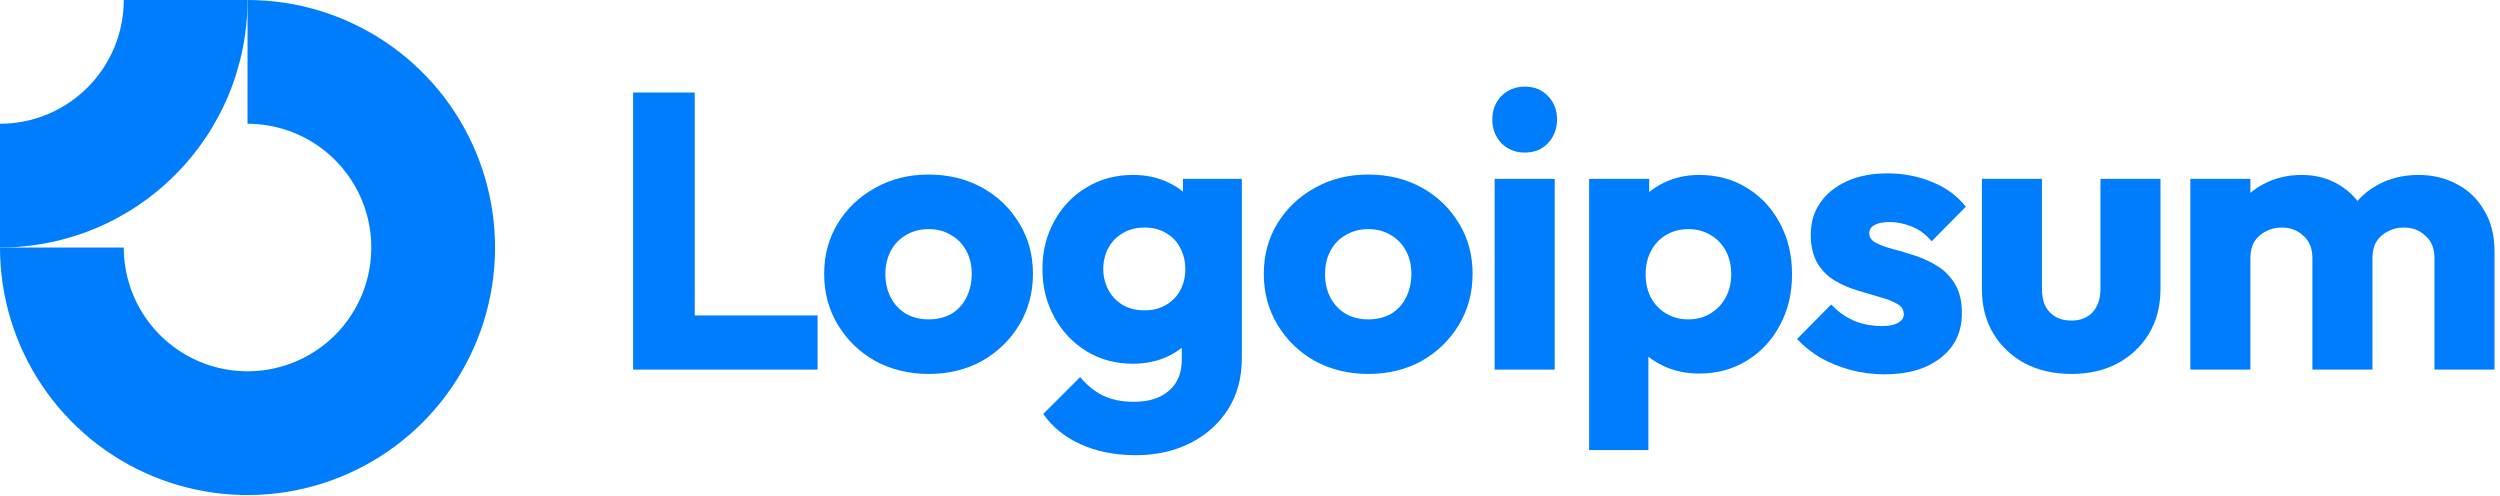
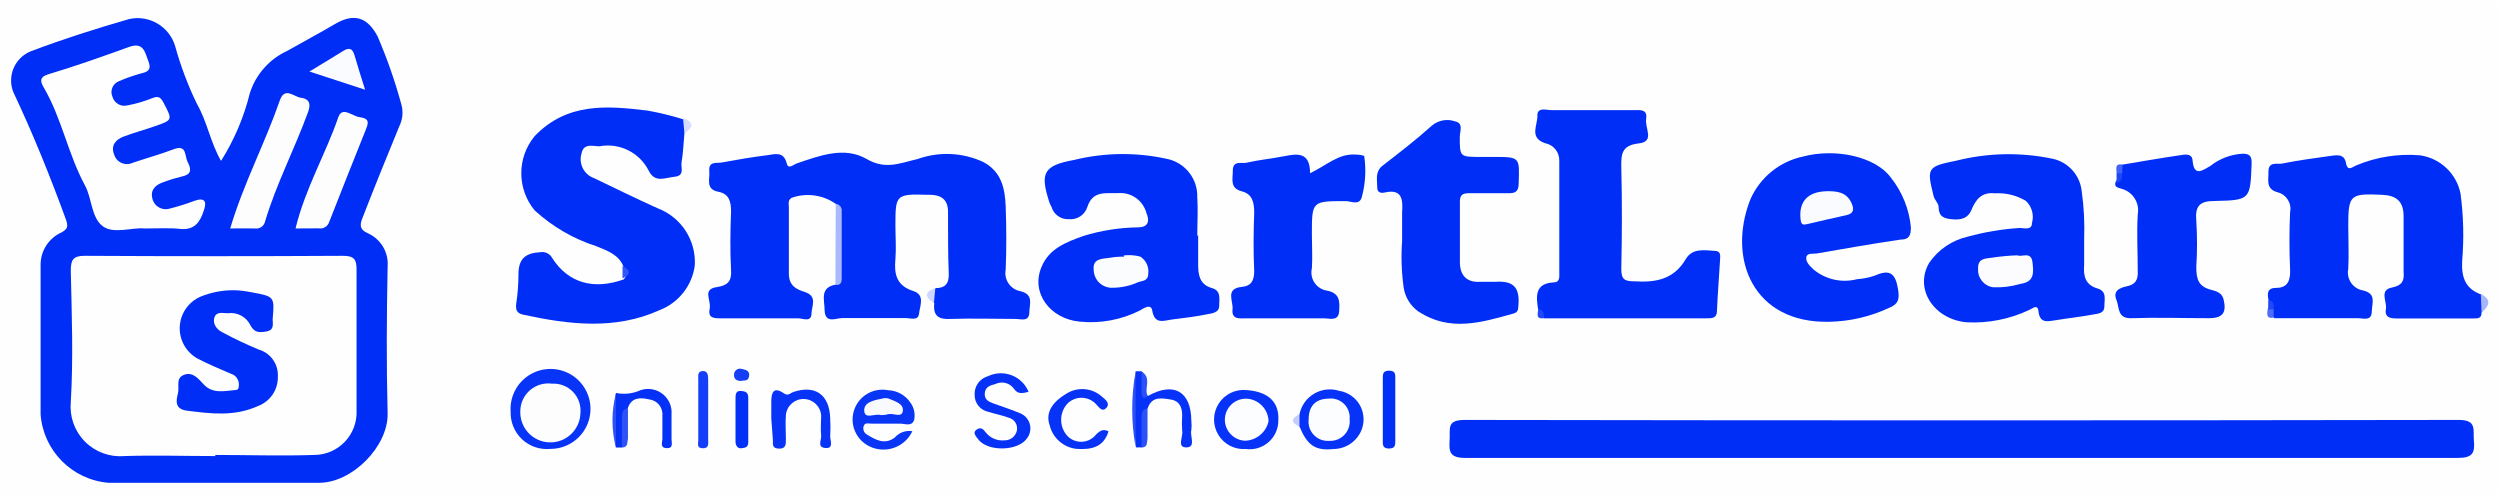
- <svg xmlns="http://www.w3.org/2000/svg" id="logo-87" width="202" height="40" viewBox="0 0 202 40" fill="none">
-   <path class="ccustom" fill-rule="evenodd" clip-rule="evenodd" d="M25.556 11.685C23.911 10.586 21.978 10 20 10V0C23.956 0 27.822 1.173 31.111 3.371C34.4 5.568 36.964 8.692 38.478 12.346C39.991 16.001 40.387 20.022 39.616 23.902C38.844 27.781 36.939 31.345 34.142 34.142C31.345 36.939 27.781 38.844 23.902 39.616C20.022 40.387 16.001 39.991 12.346 38.478C8.692 36.964 5.568 34.4 3.371 31.111C1.173 27.822 0 23.956 0 20H10C10 21.978 10.586 23.911 11.685 25.556C12.784 27.2 14.346 28.482 16.173 29.239C18 29.996 20.011 30.194 21.951 29.808C23.891 29.422 25.672 28.47 27.071 27.071C28.47 25.672 29.422 23.891 29.808 21.951C30.194 20.011 29.996 18 29.239 16.173C28.482 14.346 27.2 12.784 25.556 11.685Z" fill="#007DFC" />
-   <path class="ccustom" fill-rule="evenodd" clip-rule="evenodd" d="M10 1.47023e-06C10 1.313 9.741 2.614 9.239 3.827C8.736 5.04 8 6.142 7.071 7.071C6.142 8 5.04 8.736 3.827 9.239C2.614 9.741 1.313 10 6.15916e-06 10L5.72205e-06 20C2.626 20 5.227 19.483 7.654 18.478C10.08 17.473 12.285 15.999 14.142 14.142C15.999 12.285 17.473 10.08 18.478 7.654C19.483 5.227 20 2.626 20 -3.8147e-06L10 1.47023e-06Z" fill="#007DFC" />
-   <path class="ccustom" d="M125.619 14.453H120.767V29.865H125.619V14.453Z" fill="#007DFC" />
-   <path class="ccustom" d="M121.307 11.567C121.814 12.074 122.448 12.328 123.209 12.328C123.97 12.328 124.594 12.074 125.08 11.567C125.567 11.038 125.81 10.404 125.81 9.664C125.81 8.903 125.567 8.268 125.08 7.761C124.594 7.254 123.97 7 123.209 7C122.448 7 121.814 7.254 121.307 7.761C120.82 8.268 120.577 8.903 120.577 9.664C120.577 10.404 120.82 11.038 121.307 11.567Z" fill="#007DFC" />
-   <path class="ccustom" d="M51.156 29.865V7.476H56.135V25.488H66.061V29.865H51.156Z" fill="#007DFC" />
-   <path class="ccustom" fill-rule="evenodd" clip-rule="evenodd" d="M75.027 30.214C73.442 30.214 72.004 29.865 70.715 29.167C69.446 28.448 68.442 27.476 67.702 26.25C66.962 25.023 66.592 23.649 66.592 22.127C66.592 20.605 66.962 19.241 67.702 18.036C68.442 16.831 69.446 15.88 70.715 15.182C71.983 14.463 73.421 14.104 75.027 14.104C76.634 14.104 78.072 14.453 79.34 15.15C80.609 15.848 81.613 16.81 82.353 18.036C83.093 19.241 83.463 20.605 83.463 22.127C83.463 23.649 83.093 25.023 82.353 26.25C81.613 27.476 80.609 28.448 79.34 29.167C78.072 29.865 76.634 30.214 75.027 30.214ZM75.027 25.806C75.725 25.806 76.338 25.658 76.867 25.362C77.395 25.044 77.797 24.611 78.072 24.061C78.368 23.491 78.516 22.846 78.516 22.127C78.516 21.408 78.368 20.784 78.072 20.256C77.776 19.706 77.364 19.283 76.835 18.987C76.328 18.67 75.725 18.512 75.027 18.512C74.351 18.512 73.748 18.67 73.22 18.987C72.691 19.283 72.279 19.706 71.983 20.256C71.687 20.806 71.539 21.44 71.539 22.159C71.539 22.856 71.687 23.491 71.983 24.061C72.279 24.611 72.691 25.044 73.22 25.362C73.748 25.658 74.351 25.806 75.027 25.806Z" fill="#007DFC" />
-   <path class="ccustom" fill-rule="evenodd" clip-rule="evenodd" d="M87.306 35.89C88.595 36.482 90.086 36.778 91.777 36.778C93.426 36.778 94.896 36.45 96.185 35.795C97.475 35.14 98.49 34.231 99.23 33.068C99.969 31.905 100.34 30.531 100.34 28.945V14.453H95.583V15.488C95.229 15.19 94.827 14.94 94.378 14.738C93.553 14.336 92.612 14.135 91.555 14.135C90.139 14.135 88.881 14.474 87.781 15.15C86.682 15.806 85.815 16.715 85.181 17.877C84.547 19.019 84.23 20.309 84.23 21.746C84.23 23.163 84.547 24.453 85.181 25.615C85.815 26.778 86.682 27.698 87.781 28.374C88.881 29.051 90.139 29.389 91.555 29.389C92.591 29.389 93.532 29.188 94.378 28.787C94.787 28.592 95.157 28.363 95.487 28.099V29.072C95.487 30.15 95.139 30.985 94.441 31.577C93.764 32.169 92.824 32.465 91.619 32.465C90.646 32.465 89.811 32.296 89.113 31.958C88.437 31.62 87.824 31.123 87.274 30.467L84.293 33.448C85.033 34.505 86.037 35.319 87.306 35.89ZM94.219 24.632C93.733 24.928 93.151 25.076 92.475 25.076C91.798 25.076 91.206 24.928 90.699 24.632C90.213 24.336 89.832 23.934 89.557 23.427C89.282 22.899 89.145 22.338 89.145 21.746C89.145 21.112 89.282 20.541 89.557 20.034C89.832 19.526 90.223 19.125 90.731 18.829C91.238 18.533 91.819 18.385 92.475 18.385C93.151 18.385 93.733 18.533 94.219 18.829C94.726 19.125 95.107 19.526 95.361 20.034C95.635 20.541 95.773 21.112 95.773 21.746C95.773 22.381 95.635 22.951 95.361 23.459C95.107 23.945 94.726 24.336 94.219 24.632Z" fill="#007DFC" />
-   <path class="ccustom" fill-rule="evenodd" clip-rule="evenodd" d="M110.551 30.214C108.965 30.214 107.527 29.865 106.238 29.167C104.969 28.448 103.965 27.476 103.225 26.25C102.485 25.023 102.115 23.649 102.115 22.127C102.115 20.605 102.485 19.241 103.225 18.036C103.965 16.831 104.969 15.88 106.238 15.182C107.506 14.463 108.944 14.104 110.551 14.104C112.157 14.104 113.595 14.453 114.863 15.15C116.132 15.848 117.136 16.81 117.876 18.036C118.616 19.241 118.986 20.605 118.986 22.127C118.986 23.649 118.616 25.023 117.876 26.25C117.136 27.476 116.132 28.448 114.863 29.167C113.595 29.865 112.157 30.214 110.551 30.214ZM110.551 25.806C111.248 25.806 111.861 25.658 112.39 25.362C112.918 25.044 113.32 24.611 113.595 24.061C113.891 23.491 114.039 22.846 114.039 22.127C114.039 21.408 113.891 20.784 113.595 20.256C113.299 19.706 112.887 19.283 112.358 18.987C111.851 18.67 111.248 18.512 110.551 18.512C109.874 18.512 109.271 18.67 108.743 18.987C108.214 19.283 107.802 19.706 107.506 20.256C107.21 20.806 107.062 21.44 107.062 22.159C107.062 22.856 107.21 23.491 107.506 24.061C107.802 24.611 108.214 25.044 108.743 25.362C109.271 25.658 109.874 25.806 110.551 25.806Z" fill="#007DFC" />
-   <path class="ccustom" fill-rule="evenodd" clip-rule="evenodd" d="M137.281 30.182C136.246 30.182 135.294 29.981 134.427 29.579C133.971 29.368 133.559 29.116 133.191 28.822V36.366H128.402V14.453H133.254V15.516C133.606 15.228 133.997 14.979 134.427 14.77C135.294 14.347 136.246 14.135 137.281 14.135C138.74 14.135 140.03 14.484 141.15 15.182C142.292 15.88 143.18 16.831 143.814 18.036C144.47 19.241 144.797 20.615 144.797 22.159C144.797 23.702 144.47 25.076 143.814 26.281C143.18 27.486 142.292 28.438 141.15 29.135C140.03 29.833 138.74 30.182 137.281 30.182ZM136.394 25.806C137.091 25.806 137.694 25.647 138.201 25.33C138.73 25.013 139.142 24.579 139.438 24.03C139.734 23.48 139.882 22.856 139.882 22.159C139.882 21.44 139.734 20.806 139.438 20.256C139.142 19.706 138.73 19.283 138.201 18.987C137.694 18.67 137.102 18.512 136.425 18.512C135.749 18.512 135.146 18.67 134.618 18.987C134.11 19.283 133.709 19.706 133.413 20.256C133.117 20.806 132.969 21.44 132.969 22.159C132.969 22.856 133.106 23.48 133.381 24.03C133.677 24.579 134.089 25.013 134.618 25.33C135.146 25.647 135.738 25.806 136.394 25.806Z" fill="#007DFC" />
-   <path class="ccustom" d="M149.546 29.896C150.434 30.129 151.332 30.245 152.241 30.245C154.165 30.245 155.687 29.801 156.808 28.913C157.949 28.026 158.52 26.831 158.52 25.33C158.52 24.357 158.341 23.575 157.981 22.983C157.622 22.37 157.157 21.884 156.586 21.524C156.015 21.165 155.412 20.88 154.778 20.668C154.144 20.457 153.541 20.277 152.971 20.129C152.4 19.981 151.935 19.812 151.575 19.622C151.216 19.431 151.036 19.178 151.036 18.86C151.036 18.564 151.174 18.343 151.448 18.195C151.723 18.025 152.135 17.941 152.685 17.941C153.256 17.941 153.837 18.057 154.429 18.29C155.042 18.522 155.592 18.924 156.078 19.495L158.837 16.704C158.14 15.816 157.231 15.15 156.11 14.706C155.011 14.241 153.806 14.008 152.495 14.008C151.248 14.008 150.159 14.22 149.229 14.643C148.298 15.066 147.579 15.647 147.072 16.387C146.565 17.106 146.311 17.962 146.311 18.956C146.311 19.886 146.491 20.658 146.85 21.271C147.209 21.863 147.675 22.328 148.245 22.666C148.816 23.004 149.419 23.269 150.053 23.459C150.687 23.649 151.29 23.829 151.861 23.998C152.431 24.146 152.897 24.326 153.256 24.537C153.637 24.727 153.827 25.013 153.827 25.393C153.827 25.689 153.668 25.922 153.351 26.091C153.055 26.26 152.622 26.345 152.051 26.345C151.226 26.345 150.465 26.197 149.768 25.901C149.07 25.584 148.467 25.15 147.96 24.601L145.201 27.391C145.73 27.962 146.364 28.47 147.104 28.913C147.865 29.336 148.679 29.664 149.546 29.896Z" fill="#007DFC" />
-   <path class="ccustom" d="M167.368 30.214C165.952 30.214 164.694 29.928 163.595 29.357C162.516 28.765 161.671 27.962 161.058 26.947C160.444 25.911 160.138 24.727 160.138 23.395V14.453H164.99V23.332C164.99 23.86 165.074 24.315 165.244 24.696C165.434 25.076 165.709 25.372 166.068 25.584C166.428 25.795 166.861 25.901 167.368 25.901C168.087 25.901 168.658 25.679 169.081 25.235C169.504 24.77 169.715 24.135 169.715 23.332V14.453H174.567V23.364C174.567 24.717 174.261 25.911 173.647 26.947C173.034 27.962 172.189 28.765 171.11 29.357C170.032 29.928 168.785 30.214 167.368 30.214Z" fill="#007DFC" />
-   <path class="ccustom" d="M181.831 14.453H176.979V29.865H181.831V20.858C181.831 20.33 181.937 19.886 182.148 19.526C182.381 19.167 182.688 18.892 183.068 18.702C183.449 18.491 183.882 18.385 184.368 18.385C185.066 18.385 185.647 18.607 186.112 19.051C186.599 19.474 186.842 20.076 186.842 20.858V29.865H191.694V20.858C191.694 20.33 191.8 19.886 192.011 19.526C192.244 19.167 192.55 18.892 192.931 18.702C193.311 18.491 193.745 18.385 194.231 18.385C194.929 18.385 195.51 18.607 195.975 19.051C196.461 19.474 196.704 20.076 196.704 20.858V29.865H201.557V20.319C201.557 19.03 201.282 17.93 200.732 17.021C200.203 16.091 199.474 15.383 198.544 14.896C197.635 14.389 196.588 14.135 195.404 14.135C194.199 14.135 193.11 14.4 192.138 14.928C191.506 15.265 190.954 15.7 190.481 16.232C190.04 15.675 189.504 15.219 188.871 14.865C188.026 14.379 187.064 14.135 185.986 14.135C184.844 14.135 183.819 14.379 182.91 14.865C182.514 15.067 182.155 15.309 181.831 15.592V14.453Z" fill="#007DFC" />
+ <svg xmlns="http://www.w3.org/2000/svg" id="Layer_1" data-name="Layer 1" viewBox="0 0 202 40">
+   <defs>
+     <style>.cls-1{fill:#fefefe;}.cls-2{fill:#002ef7;}.cls-3{fill:#0734f7;}.cls-4{fill:#0935f7;}.cls-5{fill:#0632f7;}.cls-6{fill:#0633f7;}.cls-7{fill:#0834f7;}.cls-8{fill:#0733f7;}.cls-9{fill:#0531f7;}.cls-10{fill:#022ff7;}.cls-11{fill:#143ef8;}.cls-12{fill:#0330f7;}.cls-13{fill:#aab9fc;}.cls-14{fill:#2c52f8;}.cls-15{fill:#2b51f8;}.cls-16{fill:#153ef7;}.cls-17{fill:#a5b5fc;}.cls-18{fill:#ced6fd;}.cls-19{fill:#d5dcfd;}.cls-20{fill:#3055f8;}.cls-21{fill:#c4cefc;}.cls-22{fill:#2048f8;}.cls-23{fill:#4c6cf9;}.cls-24{fill:#2047f8;}.cls-25{fill:#1e46f7;}.cls-26{fill:#4062f8;}.cls-27{fill:#fdfdfe;}.cls-28{fill:#fafbfe;}.cls-29{fill:#fcfcfe;}.cls-30{fill:#fbfcfe;}.cls-31{fill:#f9fafe;}.cls-32{fill:#fcfdfe;}.cls-33{fill:#012ef7;}</style>
+   </defs>
+   <path class="cls-1" d="M1690,1330q-49.92,0-99.85,0c-.94,0-1.15-.21-1.15-1.15q.06-18.91,0-37.83c0-.85.17-1,1-1q100,0,200,0c.85,0,1,.17,1,1q-.06,19,0,38c0,.85-.17,1-1,1Q1740,1330,1690,1330Z" transform="translate(-1589 -1290)" />
+   <path class="cls-2" d="M1606.86,1303a18.67,18.67,0,0,0,2.33-5.48,5.63,5.63,0,0,1,3-3.4c1.29-.73,2.6-1.43,3.88-2.18,1.55-.91,2.62-.55,3.44,1a41.58,41.58,0,0,1,1.91,5.46,2.47,2.47,0,0,1-.16,1.81c-1,2.44-2,4.89-2.94,7.32-.24.59-.33,1,.43,1.33a2.71,2.71,0,0,1,1.57,2.69c-.08,4-.1,7.9,0,11.85.06,2.66-2.86,5.62-5.55,5.61-5.66,0-11.32,0-17,0a6,6,0,0,1-5.49-5.52c0-4,0-8.07,0-12.1a2.86,2.86,0,0,1,1.71-2.62c.46-.27.53-.45.35-1-1.28-3.51-2.69-7-4.27-10.34a2.55,2.55,0,0,1,1.4-3.28c2.64-1,5.33-1.85,8-2.62a3.17,3.17,0,0,1,3.68,2.19,27.3,27.3,0,0,0,1.75,4.65C1605.75,1299.85,1606,1301.51,1606.86,1303Z" transform="translate(-1589 -1290)" />
+   <path class="cls-2" d="M1747.49,1327c-13.37,0-26.73,0-40.1,0-1.27,0-1.32-.52-1.26-1.45s-.27-1.62,1.23-1.62q40.16.07,80.32,0c1.48,0,1.13.83,1.21,1.65.09,1-.08,1.42-1.3,1.42C1774.22,1327,1760.86,1327,1747.49,1327Z" transform="translate(-1589 -1290)" />
+   <path class="cls-2" d="M1656.53,1306.47a3.94,3.94,0,0,0-3.56-.49c-.34.21-.23.5-.23.76,0,1.79,0,3.58,0,5.36,0,1,.62,1.28,1.25,1.48,1.09.34.6,1.12.58,1.73,0,.77-.7.41-1.07.41-2.08,0-4.16,0-6.24,0-.54,0-1.08,0-.92-.75s-.66-1.6.62-1.78c.83-.13,1.17-.46,1.11-1.37-.09-1.58-.06-3.16,0-4.74,0-.81-.17-1.41-1-1.58-1.09-.2-.7-1-.76-1.67-.07-.84.61-.62,1-.7,1.23-.22,2.45-.44,3.69-.59.61-.08,1.32-.34,1.57.67.12.52.56.07.8,0,1.86-.64,3.87-1.4,5.66-.36,1.55.9,2.73.31,4.11,0a7,7,0,0,1,5.33.25c1.46.79,1.73,2.14,1.79,3.57.06,1.7.07,3.41,0,5.11a1.49,1.49,0,0,0,1.19,1.75c1.08.26.74,1,.72,1.68,0,.83-.67.56-1.11.56-1.75,0-3.5-.06-5.24,0-1,.06-1.44-.26-1.33-1.27a.89.89,0,0,1,.11-1.22c.75,0,1.09-.35,1.06-1.17-.07-1.65-.05-3.31-.06-5,0-.94-.51-1.35-1.4-1.37h-.25c-2.56-.08-2.6,0-2.6,2.45,0,.91.07,1.83,0,2.74-.12,1.22.09,2.15,1.43,2.58,1,.31.54,1.21.48,1.83s-.72.35-1.11.36c-1.7,0-3.4,0-5.1,0-.5,0-1.37.48-1.42-.61,0-.85-.44-1.87.93-2.1a3.1,3.1,0,0,0,.22-2C1656.68,1309.48,1657,1308,1656.53,1306.47Z" transform="translate(-1589 -1290)" />
+   <path class="cls-2" d="M1644.3,1300.77c-.07.78-.1,1.58-.23,2.35-.07.42.28,1.07-.55,1.16s-1.58.51-2.09-.46a3.7,3.7,0,0,0-4-2c-.52,0-1.27-.28-1.44.57a1.62,1.62,0,0,0,1,2c1.71.82,3.42,1.66,5.15,2.44a4.65,4.65,0,0,1,3,4.61,4.5,4.5,0,0,1-2.85,3.62c-3.58,1.62-7.3,1.17-11,.37-.53-.11-.64-.39-.58-.89a15.53,15.53,0,0,0,.18-2.36c0-1.26.55-1.73,1.74-1.8a.92.92,0,0,1,1,.49c1.3,2,3.32,2.57,5.76,1.71a.7.7,0,0,0,0-1c-.36-1-1.33-1.33-2.19-1.68a13.5,13.5,0,0,1-5-2.9,4.71,4.71,0,0,1,0-6c2.63-2.74,5.87-2.46,9.15-2.06a24.36,24.36,0,0,1,2.89.71C1644.62,1299.92,1644.53,1300.34,1644.3,1300.77Z" transform="translate(-1589 -1290)" />
+   <path class="cls-2" d="M1789.51,1315.26c0,.49-.33.47-.68.47-2.08,0-4.16,0-6.24,0-.58,0-.92-.17-.81-.76s-.57-1.54.5-1.74c.83-.17,1-.56.93-1.27,0-1.5,0-3,0-4.49,0-1.23-.61-1.68-1.75-1.73-2.57-.12-2.72,0-2.72,2.49,0,1.17.06,2.33,0,3.49a1.47,1.47,0,0,0,1.2,1.75c1.09.26.72,1,.7,1.68,0,.83-.69.56-1.12.56-2.25,0-4.49,0-6.74,0a.66.66,0,0,1-.26-.57,1.16,1.16,0,0,0-.22-.88c-.11-.53-.13-1,.62-1,.95,0,1.16-.63,1.12-1.51-.07-1.53-.07-3.07,0-4.61a1.37,1.37,0,0,0-1-1.6c-1-.27-.73-1-.75-1.67,0-.85.7-.58,1.08-.65,1.34-.27,2.71-.45,4.06-.64.5-.06,1-.11,1.13.61s.55.27.86.16a10.92,10.92,0,0,1,5.12-.8,3.9,3.9,0,0,1,3.27,3.09,25.12,25.12,0,0,1,.13,5.48c-.06,1.34.29,2.24,1.58,2.69A1.26,1.26,0,0,1,1789.51,1315.26Z" transform="translate(-1589 -1290)" />
+   <path class="cls-2" d="M1713.28,1315c-.15-1-.31-2.09,1.23-2.18.56,0,.48-.46.48-.83,0-3,0-6,0-9a1.4,1.4,0,0,0-1.15-1.42c-1.31-.45-.59-1.47-.62-2.21s.75-.46,1.16-.46c2.21,0,4.42,0,6.63,0,.48,0,1.12-.11,1,.69s.73,1.85-.61,2-1.42.83-1.4,1.91c.07,2.74.06,5.49,0,8.23,0,.86.28,1,1.06,1,1.72.11,3.18-.15,4.14-1.78.53-.91,1.48-.74,2.35-.68.51,0,.45.4.43.73-.08,1.37-.19,2.74-.25,4.11,0,.62-.41.61-.85.61l-13.12,0C1713.51,1315.52,1713.48,1315.2,1713.28,1315Z" transform="translate(-1589 -1290)" />
+   <path class="cls-2" d="M1757.4,1309.27c0,.71,0,1.42,0,2.12-.07.9.07,1.62,1.08,1.92.78.23.55.89.55,1.46s-.54.57-.89.64c-1,.19-2.06.3-3.08.47-.65.1-1.24.25-1.35-.72-.07-.64-.49-.22-.74-.12a10.56,10.56,0,0,1-5.08,1c-2.66-.25-4.25-2.73-3-4.82a5.18,5.18,0,0,1,3.11-2.1,21,21,0,0,1,4.18-.7c.35,0,1,.21,1-.39a1.78,1.78,0,0,0-.49-1.8,4.38,4.38,0,0,0-2.49-.61c-1.1-.12-1.56.5-1.92,1.37-.28.66-.84.79-1.53.73s-1.1-.21-1.11-1c0-.29-.32-.56-.4-.86-.57-2.3-.54-2.4,1.84-2.88a17.36,17.36,0,0,1,7.79-.15,3,3,0,0,1,2.33,2.61A21.66,21.66,0,0,1,1757.4,1309.27Z" transform="translate(-1589 -1290)" />
+   <path class="cls-2" d="M1685.81,1309c0,.79,0,1.58,0,2.36s.09,1.63,1.1,1.91c.78.22.6.87.6,1.44s-.6.61-1,.69c-.94.19-1.89.3-2.84.42-.66.09-1.37.42-1.57-.73-.1-.6-.72-.16-1,0a8.84,8.84,0,0,1-4.84.9c-2.43-.22-4-2.35-3.1-4.43.6-1.47,2-2,3.36-2.49a15.82,15.82,0,0,1,4.42-.7c.93,0,.93-.61.69-1.16a2.17,2.17,0,0,0-2.21-1.61c-1,.06-2.1-.27-2.56,1.11a1.42,1.42,0,0,1-1.5,1,1.38,1.38,0,0,1-1.4-1,2.49,2.49,0,0,1-.16-.33c-.79-2.42-.49-3,2-3.46a16.55,16.55,0,0,1,7.41-.1,3.07,3.07,0,0,1,2.53,3.12c.07,1,0,2.08,0,3.12Z" transform="translate(-1589 -1290)" />
+   <path class="cls-2" d="M1736.82,1316c-6.15.15-8.29-5.08-6.39-9.89a6,6,0,0,1,4.25-3.46c2.62-.7,5.87,0,7.11,1.71a7.6,7.6,0,0,1,1.61,4c0,.68-.15,1-.84,1-2.26.33-4.51.73-6.76,1.12-.3.05-.79-.07-.85.3s.26.69.59,1a3.94,3.94,0,0,0,3.5.78,5.49,5.49,0,0,0,1.47-.3c1.24-.55,1.66-.12,1.86,1.16.12.78,0,1.15-.7,1.44A11.93,11.93,0,0,1,1736.82,1316Z" transform="translate(-1589 -1290)" />
+   <path class="cls-2" d="M1702.29,1309.47c0-.93,0-1.6,0-2.26.06-1,.07-2-1.43-1.65-.3.06-.6,0-.58-.46,0-.59-.19-1.23.44-1.72,1.36-1.05,2.73-2.11,4-3.25a1.92,1.92,0,0,1,1.86-.32c.71.15.36.83.37,1.26,0,1.61,0,1.61,1.7,1.61h1c2.17,0,2.13,0,2.06,2.13,0,.71-.31.82-.9.8-1,0-2.08,0-3.12,0-.53,0-.74.16-.73.72,0,1.62,0,3.24,0,4.86,0,1,.5,1.65,1.62,1.58.42,0,.84,0,1.25,0,1.48-.1,2,.46,1.85,2,0,.28-.08.48-.38.56-2.57.72-5.12,1.51-7.68-.15a2.92,2.92,0,0,1-1.2-1.92A17.91,17.91,0,0,1,1702.29,1309.47Z" transform="translate(-1589 -1290)" />
+   <path class="cls-2" d="M1694.85,1304c1.34-.64,2.3-1.61,3.69-1.51.24,0,.67.06.69.13a8.08,8.08,0,0,1-.2,3.32c-.2.69-.86.31-1.3.31-2.73,0-2.73,0-2.73,2.68,0,.91.06,1.83,0,2.74a1.49,1.49,0,0,0,1.26,1.82c1,.21,1,.87.94,1.69s-.82.53-1.26.54c-2.08,0-4.16,0-6.25,0-.51,0-1.2.13-1.1-.74.07-.65-.62-1.66.75-1.8.75-.07,1-.5,1-1.26-.07-1.58-.06-3.16,0-4.74,0-.86-.17-1.51-1-1.72-1-.26-.72-1-.73-1.67,0-.86.7-.55,1.09-.64,1-.23,2.05-.33,3.07-.53S1694.86,1302.24,1694.85,1304Z" transform="translate(-1589 -1290)" />
+   <path class="cls-2" d="M1760.5,1303.3c1.55-.26,3.1-.53,4.66-.76.39-.06.95-.17,1,.42.11,1.38.83.78,1.42.46a4.63,4.63,0,0,1,2.63-1c.62,0,.74.25.72.82-.11,2.88-.1,2.94-3,3-1.2,0-1.58.41-1.47,1.6a29,29,0,0,1,0,3.73c0,1,.18,1.59,1.21,1.85.39.1.89.24,1,.79.25,1.06-.08,1.5-1.18,1.5-2.08,0-4.16-.07-6.24,0-1.19.06-1-.88-1.23-1.44-.31-.72.16-1,.84-1.14s.9-.51.87-1.21c0-1.53-.09-3.07,0-4.6a1.8,1.8,0,0,0-1.32-2.07c-.27-.1-.61-.11-.47-.55a1.18,1.18,0,0,0,.22-.89A.67.67,0,0,1,1760.5,1303.3Z" transform="translate(-1589 -1290)" />
+   <path class="cls-3" d="M1633.46,1326.27a2.92,2.92,0,0,1-3.2-3,3.23,3.23,0,1,1,3.2,3Z" transform="translate(-1589 -1290)" />
+   <path class="cls-4" d="M1662.72,1324.84a2.58,2.58,0,0,1-3.46,1.23,2.41,2.41,0,0,1,1.5-4.54,2.26,2.26,0,0,1,1.8,1,1.74,1.74,0,0,1,.3,1.41c-.21.58-.79.26-1.21.29-.74,0-1.49,0-2.24,0-.22,0-.53-.12-.63.21a.58.58,0,0,0,.25.66c.71.44,1.46.87,2.27.25A1.56,1.56,0,0,1,1662.72,1324.84Z" transform="translate(-1589 -1290)" />
+   <path class="cls-5" d="M1672.11,1321.66c-.44.1-.86.25-1.2-.27a1.19,1.19,0,0,0-1.46-.37c-.38.11-.83.2-.88.74s.32.7.73.85c.7.25,1.41.48,2.1.77a1.32,1.32,0,0,1,.61,2c-.71,1.1-3.25,1.15-4,.08-.15-.21-.45-.5-.11-.74s.53-.07.74.21a1.72,1.72,0,0,0,1.52.65,1,1,0,0,0,1-.77.89.89,0,0,0-.66-1.06c-.54-.2-1.12-.31-1.67-.48a1.38,1.38,0,0,1-1.08-1.36,1.48,1.48,0,0,1,1.07-1.51A2.42,2.42,0,0,1,1672.11,1321.66Z" transform="translate(-1589 -1290)" />
+   <path class="cls-6" d="M1692.29,1323.94a2.32,2.32,0,0,1-2.63,2.34,2.39,2.39,0,1,1,.08-4.76C1691.62,1321.66,1692.36,1322.61,1692.29,1323.94Z" transform="translate(-1589 -1290)" />
+   <path class="cls-6" d="M1694,1323.47a2.5,2.5,0,0,1,3.21-1.89,2.33,2.33,0,0,1,1.86,3,2.45,2.45,0,0,1-2.32,1.7c-1.46.16-2.11-.29-2.73-1.77A.84.84,0,0,1,1694,1323.47Z" transform="translate(-1589 -1290)" />
+   <path class="cls-7" d="M1651.32,1323.81c0-.45,0-.91,0-1.37,0-.73.19-1.22,1-.67.37.26.52,0,.76-.09,1.78-.61,2.93.2,3,2.09a12.32,12.32,0,0,1,0,1.49c0,.34.31,1-.39.94s-.3-.65-.34-1c-.06-.53,0-1.07,0-1.61a1.43,1.43,0,0,0-2.85-.07c-.05.66,0,1.32,0,2,0,.38,0,.75-.56.73s-.49-.34-.49-.69Z" transform="translate(-1589 -1290)" />
+   <path class="cls-8" d="M1678.57,1324.85c-.41,1.32-1.42,1.49-2.58,1.42a2.51,2.51,0,0,1-2.18-1.92c-.41-1.15.45-2,1.32-2.52a2.39,2.39,0,0,1,2.91.22c.25.21.69.53.36.9s-.56,0-.81-.26a1.6,1.6,0,0,0-2.34-.08,1.94,1.94,0,0,0,0,2.62,1.54,1.54,0,0,0,2.32-.13C1677.91,1324.77,1678.15,1324.65,1678.57,1324.85Z" transform="translate(-1589 -1290)" />
+   <path class="cls-6" d="M1680.76,1320l.48,0c.61.55-.09,1.42.5,2,2.1-1.18,3.5-.39,3.52,2a3.12,3.12,0,0,1,0,.75c-.13.49.4,1.39-.4,1.4s-.24-.87-.34-1.34a8.65,8.65,0,0,1,0-1.25c0-.62-.2-1.17-.93-1.28s-1.51-.28-1.85.69c-.36.56-.15,1.19-.21,1.79s.15,1-.26,1.39l-.48,0A29.4,29.4,0,0,1,1680.76,1320Z" transform="translate(-1589 -1290)" />
+   <path class="cls-9" d="M1639.25,1326.16l-.48,0a15.16,15.16,0,0,1,0-4.41,3.24,3.24,0,0,0,1.76-.13,1.9,1.9,0,0,1,2.73,1.87c0,.67,0,1.33,0,2,0,.29.17.75-.4.72s-.33-.48-.34-.77c0-.62,0-1.24,0-1.86a1.21,1.21,0,0,0-1.07-1.31c-.68-.15-1.42-.2-1.72.7-.36.56-.15,1.19-.21,1.79S1639.66,1325.75,1639.25,1326.16Z" transform="translate(-1589 -1290)" />
+   <path class="cls-10" d="M1701.74,1323.11v2.49c0,.36,0,.64-.51.64s-.51-.3-.5-.65v-5c0-.36,0-.64.51-.64s.51.3.5.65Z" transform="translate(-1589 -1290)" />
+   <path class="cls-11" d="M1646.22,1323.16c0,.78,0,1.57,0,2.35,0,.31.09.72-.43.71s-.37-.36-.37-.64c0-1.65,0-3.3,0-4.95,0-.27-.07-.63.36-.65s.44.39.44.7C1646.23,1321.51,1646.22,1322.33,1646.22,1323.16Z" transform="translate(-1589 -1290)" />
+   <path class="cls-12" d="M1648.43,1323.82c0-.54,0-1.07,0-1.61,0-.28,0-.64.4-.62s.64.1.63.57c0,1.2,0,2.39,0,3.58,0,.41-.27.45-.57.48s-.46-.23-.46-.55Z" transform="translate(-1589 -1290)" />
+   <path class="cls-13" d="M1656.53,1306.47a.54.54,0,0,1,.48.61c0,1.81,0,3.63,0,5.44,0,.35-.13.55-.51.49Z" transform="translate(-1589 -1290)" />
+   <path class="cls-14" d="M1639.25,1326.16c0-.78,0-1.56,0-2.34,0-.37,0-.77.49-.84,0,.82,0,1.64,0,2.47C1639.66,1325.76,1639.77,1326.15,1639.25,1326.16Z" transform="translate(-1589 -1290)" />
+   <path class="cls-15" d="M1681.24,1326.16c0-.78,0-1.56,0-2.34,0-.37,0-.77.48-.84,0,.82,0,1.64,0,2.46C1681.65,1325.76,1681.76,1326.14,1681.24,1326.16Z" transform="translate(-1589 -1290)" />
+   <path class="cls-15" d="M1680.76,1320v6.15A17.18,17.18,0,0,1,1680.76,1320Z" transform="translate(-1589 -1290)" />
+   <path class="cls-15" d="M1681.74,1322c-.4.35-.49,0-.5-.27,0-.56,0-1.13,0-1.7C1682.11,1320.53,1681.4,1321.41,1681.74,1322Z" transform="translate(-1589 -1290)" />
+   <path class="cls-14" d="M1638.77,1321.77v4.41A8.78,8.78,0,0,1,1638.77,1321.77Z" transform="translate(-1589 -1290)" />
+   <path class="cls-16" d="M1648.86,1320.78c-.32,0-.57-.14-.55-.51a.48.48,0,0,1,.59-.47c.28.07.7.11.63.58S1649.12,1320.71,1648.86,1320.78Z" transform="translate(-1589 -1290)" />
+   <path class="cls-17" d="M1789.51,1315.26l-.06-1.5C1790.39,1314.23,1790.09,1314.74,1789.51,1315.26Z" transform="translate(-1589 -1290)" />
+   <path class="cls-18" d="M1664.57,1313.28l-.11,1.22C1663.77,1314,1663.62,1313.61,1664.57,1313.28Z" transform="translate(-1589 -1290)" />
+   <path class="cls-19" d="M1644.3,1300.77l-.11-1.22C1645.14,1299.88,1645,1300.3,1644.3,1300.77Z" transform="translate(-1589 -1290)" />
+   <path class="cls-20" d="M1639.3,1311.49c.68.35.67.69,0,1Z" transform="translate(-1589 -1290)" />
+   <path class="cls-21" d="M1694,1323.47l0,1C1693.3,1324.16,1693.28,1323.82,1694,1323.47Z" transform="translate(-1589 -1290)" />
+   <path class="cls-22" d="M1713.28,1315c.46,0,.47.37.47.71C1713.06,1315.81,1713.27,1315.34,1713.28,1315Z" transform="translate(-1589 -1290)" />
+   <path class="cls-23" d="M1772.71,1315l0,.67c-.64.1-.52-.33-.48-.71A.27.27,0,0,1,1772.71,1315Z" transform="translate(-1589 -1290)" />
+   <path class="cls-24" d="M1772.71,1315l-.44,0v-.74C1772.76,1314.3,1772.74,1314.66,1772.71,1315Z" transform="translate(-1589 -1290)" />
+   <path class="cls-25" d="M1760.47,1304c0,.36,0,.72-.45.77V1304A.29.29,0,0,1,1760.47,1304Z" transform="translate(-1589 -1290)" />
+   <path class="cls-26" d="M1760.47,1304l-.45,0c0-.36-.18-.8.48-.71Z" transform="translate(-1589 -1290)" />
+   <path class="cls-1" d="M1606.41,1326.85c-2.46,0-4.92-.08-7.37,0a4,4,0,0,1-4.32-4.36c.21-3.52.08-7.07,0-10.6,0-.88.17-1.23,1.15-1.22q10.42.06,20.85,0c.91,0,1.1.31,1.09,1.15,0,3.78,0,7.56,0,11.34a3.44,3.44,0,0,1-3.43,3.6c-2.66.09-5.32,0-8,0Z" transform="translate(-1589 -1290)" />
+   <path class="cls-1" d="M1600.67,1308.46c-1-.11-2.55.51-3.43-.23s-.81-2.22-1.38-3.26c-1.37-2.53-1.87-5.42-3.33-7.91-.25-.44-.4-.83.41-1.07,2.18-.65,4.33-1.42,6.47-2.19,1.2-.44,1.3.43,1.58,1.15.37.93-.39.89-.89,1.07a12.93,12.93,0,0,0-1.51.55.94.94,0,0,0-.5,1.26,1,1,0,0,0,1.19.69,10.85,10.85,0,0,0,2-.58c.51-.21.69-.1.94.37.72,1.39.76,1.38-.74,1.9-.82.29-1.66.51-2.48.82-.65.24-1.07.72-.78,1.45a1.08,1.08,0,0,0,1.51.67c1.1-.37,2.22-.68,3.3-1.09s.88.53,1.12,1,.44,1-.38,1.18a13.84,13.84,0,0,0-1.55.47c-.6.21-1.07.57-.92,1.28a1.11,1.11,0,0,0,1.43.86,18.14,18.14,0,0,0,2-.63c.81-.28,1,.06.74.78-.29.91-.72,1.6-1.88,1.5C1602.72,1308.4,1601.8,1308.46,1600.67,1308.46Z" transform="translate(-1589 -1290)" />
+   <path class="cls-27" d="M1607.6,1308.46c1.07-3.61,2.8-6.86,4-10.32.4-1.18,1.14-.31,1.72-.24s.85.4.58,1.13c-1.09,3-2.57,5.81-3.48,8.86a.73.73,0,0,1-.82.57C1608.92,1308.44,1608.26,1308.46,1607.6,1308.46Z" transform="translate(-1589 -1290)" />
+   <path class="cls-27" d="M1612.88,1308.46c.79-3.26,2.43-6,3.46-9,.31-.88,1.11-.09,1.68,0s.87.21.58.91c-1,2.5-2,5-3,7.56a.75.75,0,0,1-.85.52Z" transform="translate(-1589 -1290)" />
+   <path class="cls-28" d="M1618.5,1297.25l-4.5-1.47c1-.61,1.88-1.13,2.74-1.67.46-.28.74-.21.9.34C1617.89,1295.31,1618.16,1296.17,1618.5,1297.25Z" transform="translate(-1589 -1290)" />
+   <path class="cls-29" d="M1752,1310.63c.35.18,1.13-.38,1.23.6.08.81.17,1.55-1,1.71a6.55,6.55,0,0,1-2.2.27,1.41,1.41,0,0,1-1.2-1.49c-.05-.9.67-.82,1.19-.91A18,18,0,0,1,1752,1310.63Z" transform="translate(-1589 -1290)" />
+   <path class="cls-30" d="M1679.79,1310.64a3.67,3.67,0,0,1,1.34.09,1.41,1.41,0,0,1,.65,1.37c0,.64-.49.57-.84.71a5,5,0,0,1-2,.44,1.47,1.47,0,0,1-1.57-1.43c-.11-1,.77-.89,1.35-1a5.91,5.91,0,0,1,1.12-.08Z" transform="translate(-1589 -1290)" />
+   <path class="cls-28" d="M1736.62,1305.45c.68,0,1.58,0,2,1,.19.44.17.8-.41.93-1,.23-2.1.46-3.15.72-.34.08-.51.1-.57-.34C1734.32,1306.35,1735,1305.48,1736.62,1305.45Z" transform="translate(-1589 -1290)" />
+   <path class="cls-27" d="M1633.6,1321a2.18,2.18,0,0,1,2.3,2.37,2.43,2.43,0,0,1-4.86-.11A2.26,2.26,0,0,1,1633.6,1321Z" transform="translate(-1589 -1290)" />
+   <path class="cls-31" d="M1660.29,1323.54h-.12c-.46-.16-1.29.38-1.34-.34s.83-.87,1.48-1a.87.87,0,0,1,.48,0c.51.22,1.24.41,1.16,1s-.76.17-1.16.26A2.08,2.08,0,0,1,1660.29,1323.54Z" transform="translate(-1589 -1290)" />
+   <path class="cls-32" d="M1689.83,1322.22a1.88,1.88,0,0,1,1.67,1.81,2,2,0,0,1-1.92,1.58,1.7,1.7,0,1,1,.25-3.39Z" transform="translate(-1589 -1290)" />
+   <path class="cls-32" d="M1698.05,1323.87a1.57,1.57,0,0,1-1.65,1.75,1.55,1.55,0,0,1-1.66-1.74c0-1,.49-1.65,1.59-1.67A1.53,1.53,0,0,1,1698.05,1323.87Z" transform="translate(-1589 -1290)" />
+   <path class="cls-33" d="M1607.87,1313.45c.5,0,1,.08,1.48.17,1.83.34,1.84.35,1.68,2.16,0,.37.16.88-.49,1s-1,.06-1.29-.47a1.76,1.76,0,0,0-1.85-1c-.39,0-.92-.17-1.08.36s.24,1,.69,1.2a31,31,0,0,0,2.91,1.38,2.14,2.14,0,0,1,1.53,2.17,2.47,2.47,0,0,1-1.61,2.39c-1.9.86-3.8.62-5.75.37-.94-.13-.88-.75-.72-1.36s-.21-1.25.49-1.53,1.15.29,1.61.78c.72.77,1.68.52,2.58.44.26,0,.25-.28.25-.49a.89.89,0,0,0-.64-.82c-.91-.4-1.83-.77-2.7-1.23a2.79,2.79,0,0,1,.24-5A7.05,7.05,0,0,1,1607.87,1313.45Z" transform="translate(-1589 -1290)" />
</svg>
